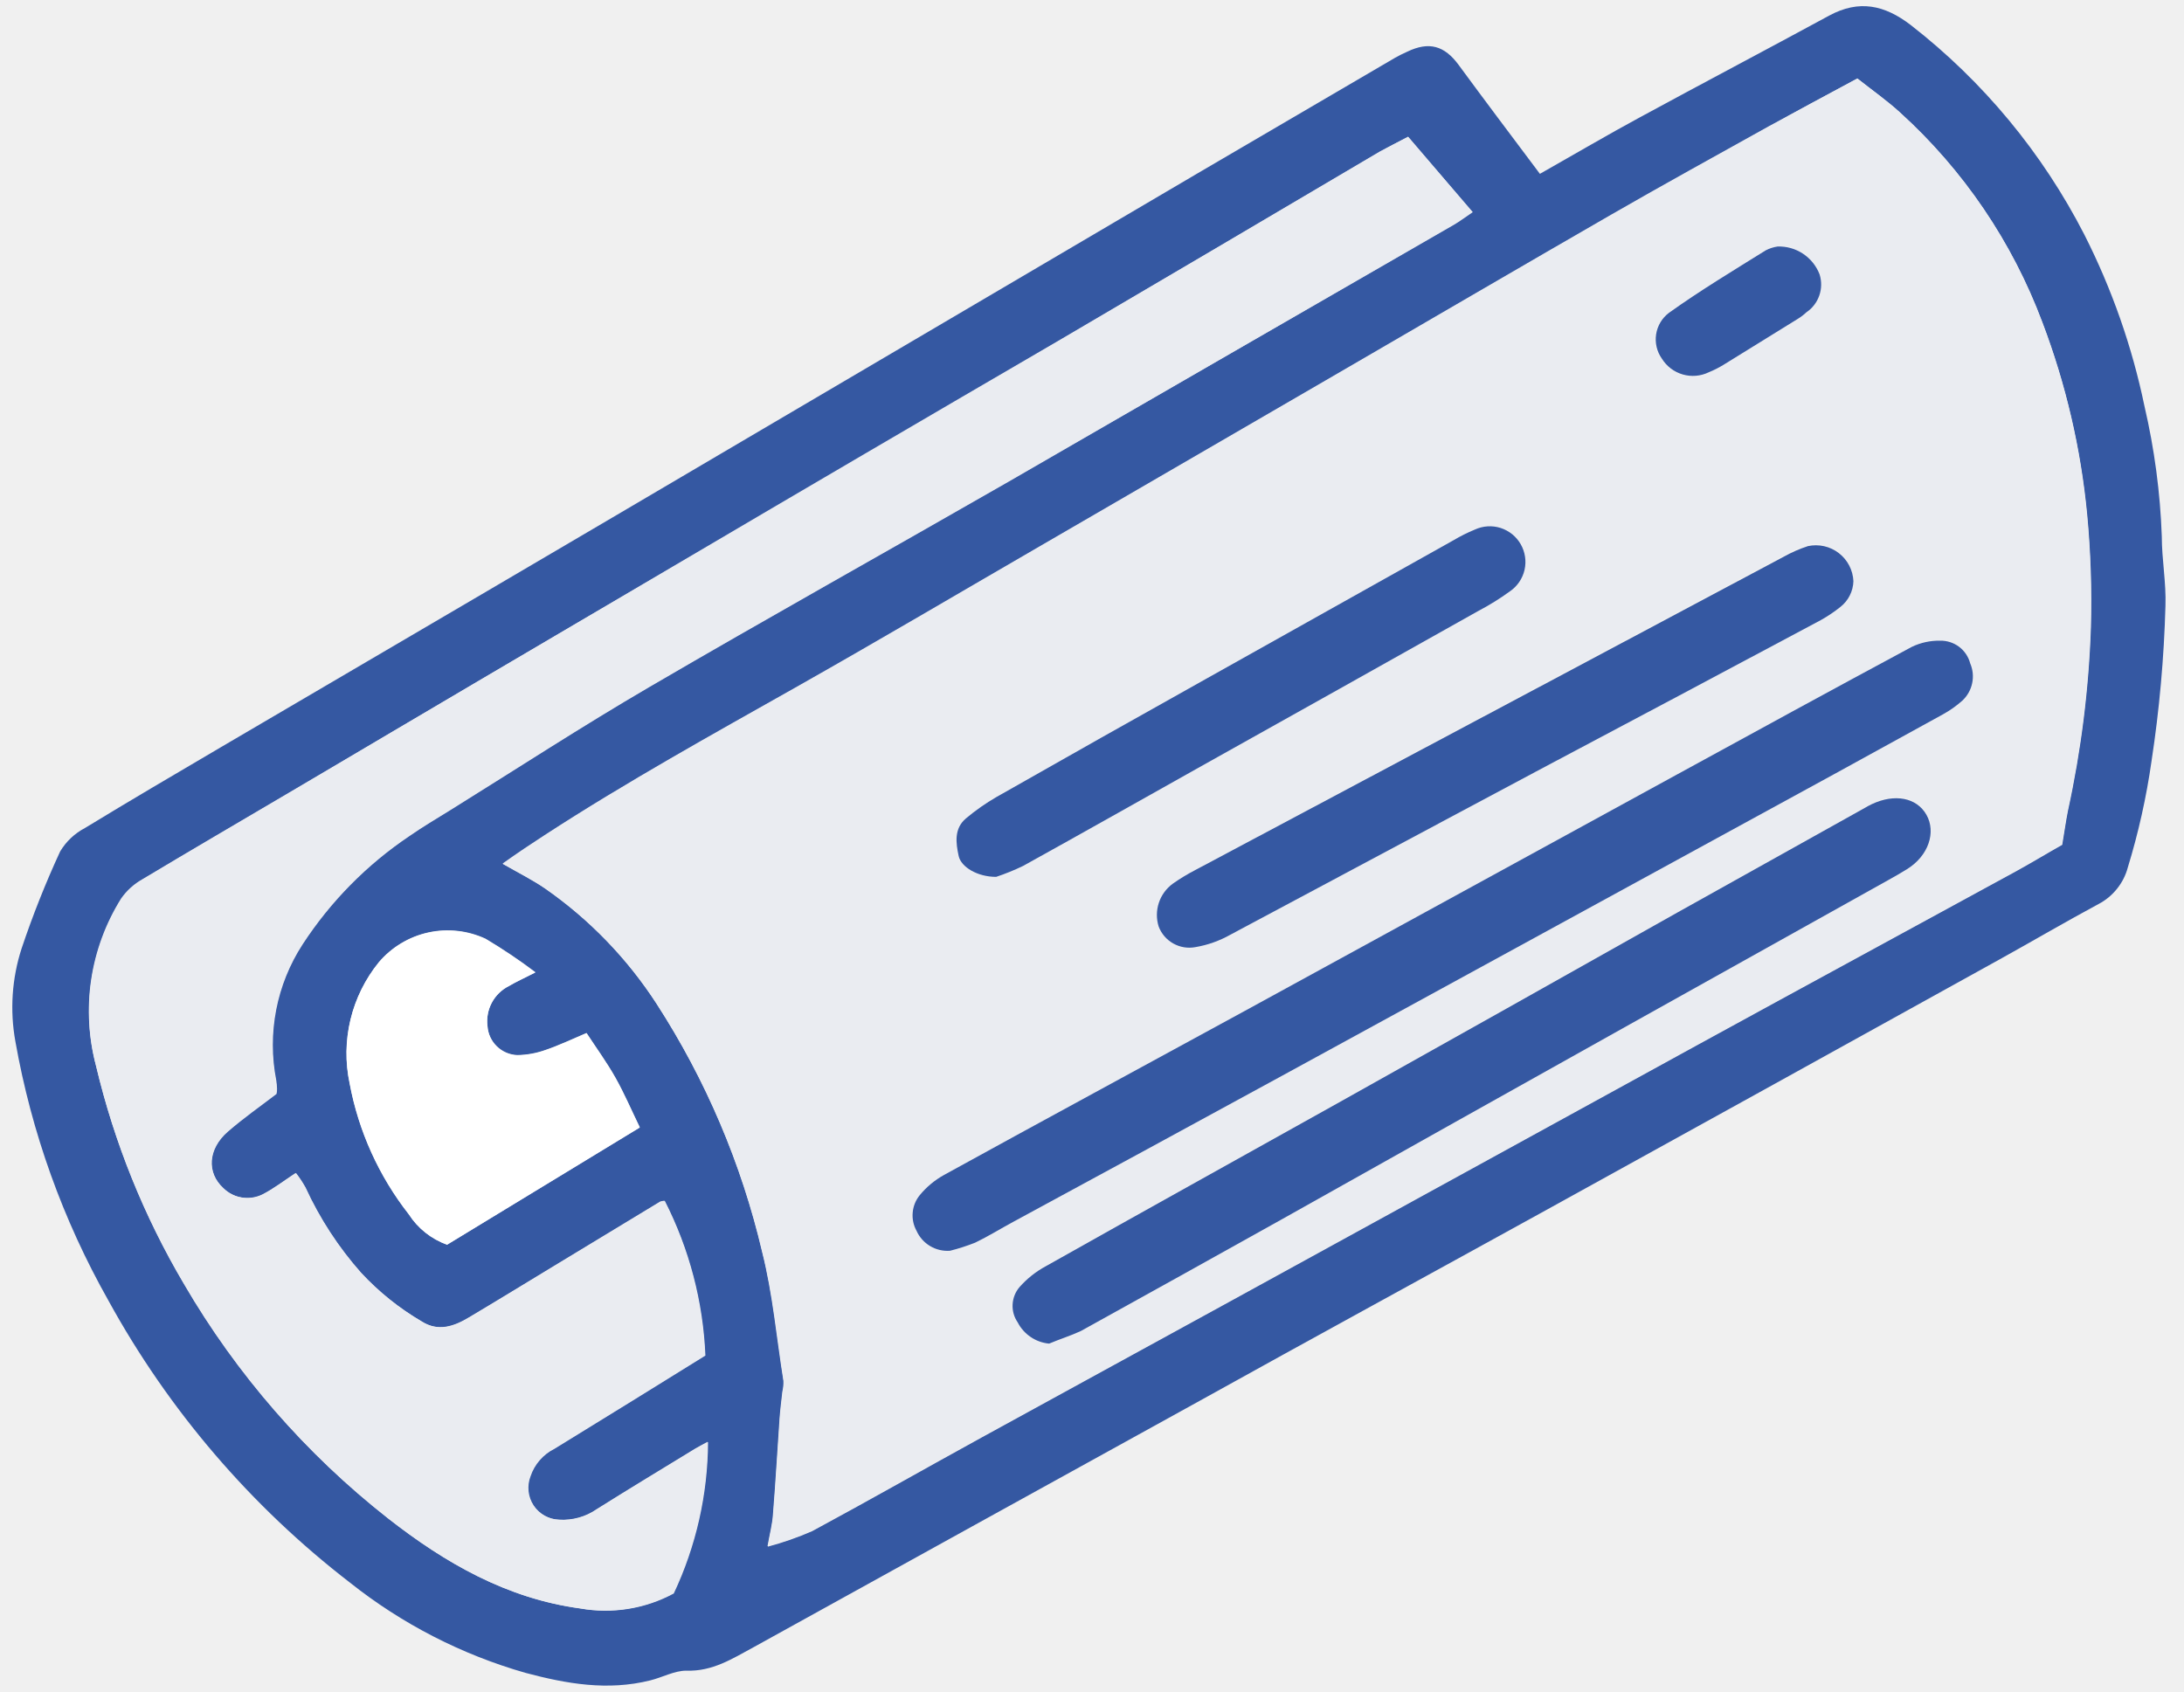
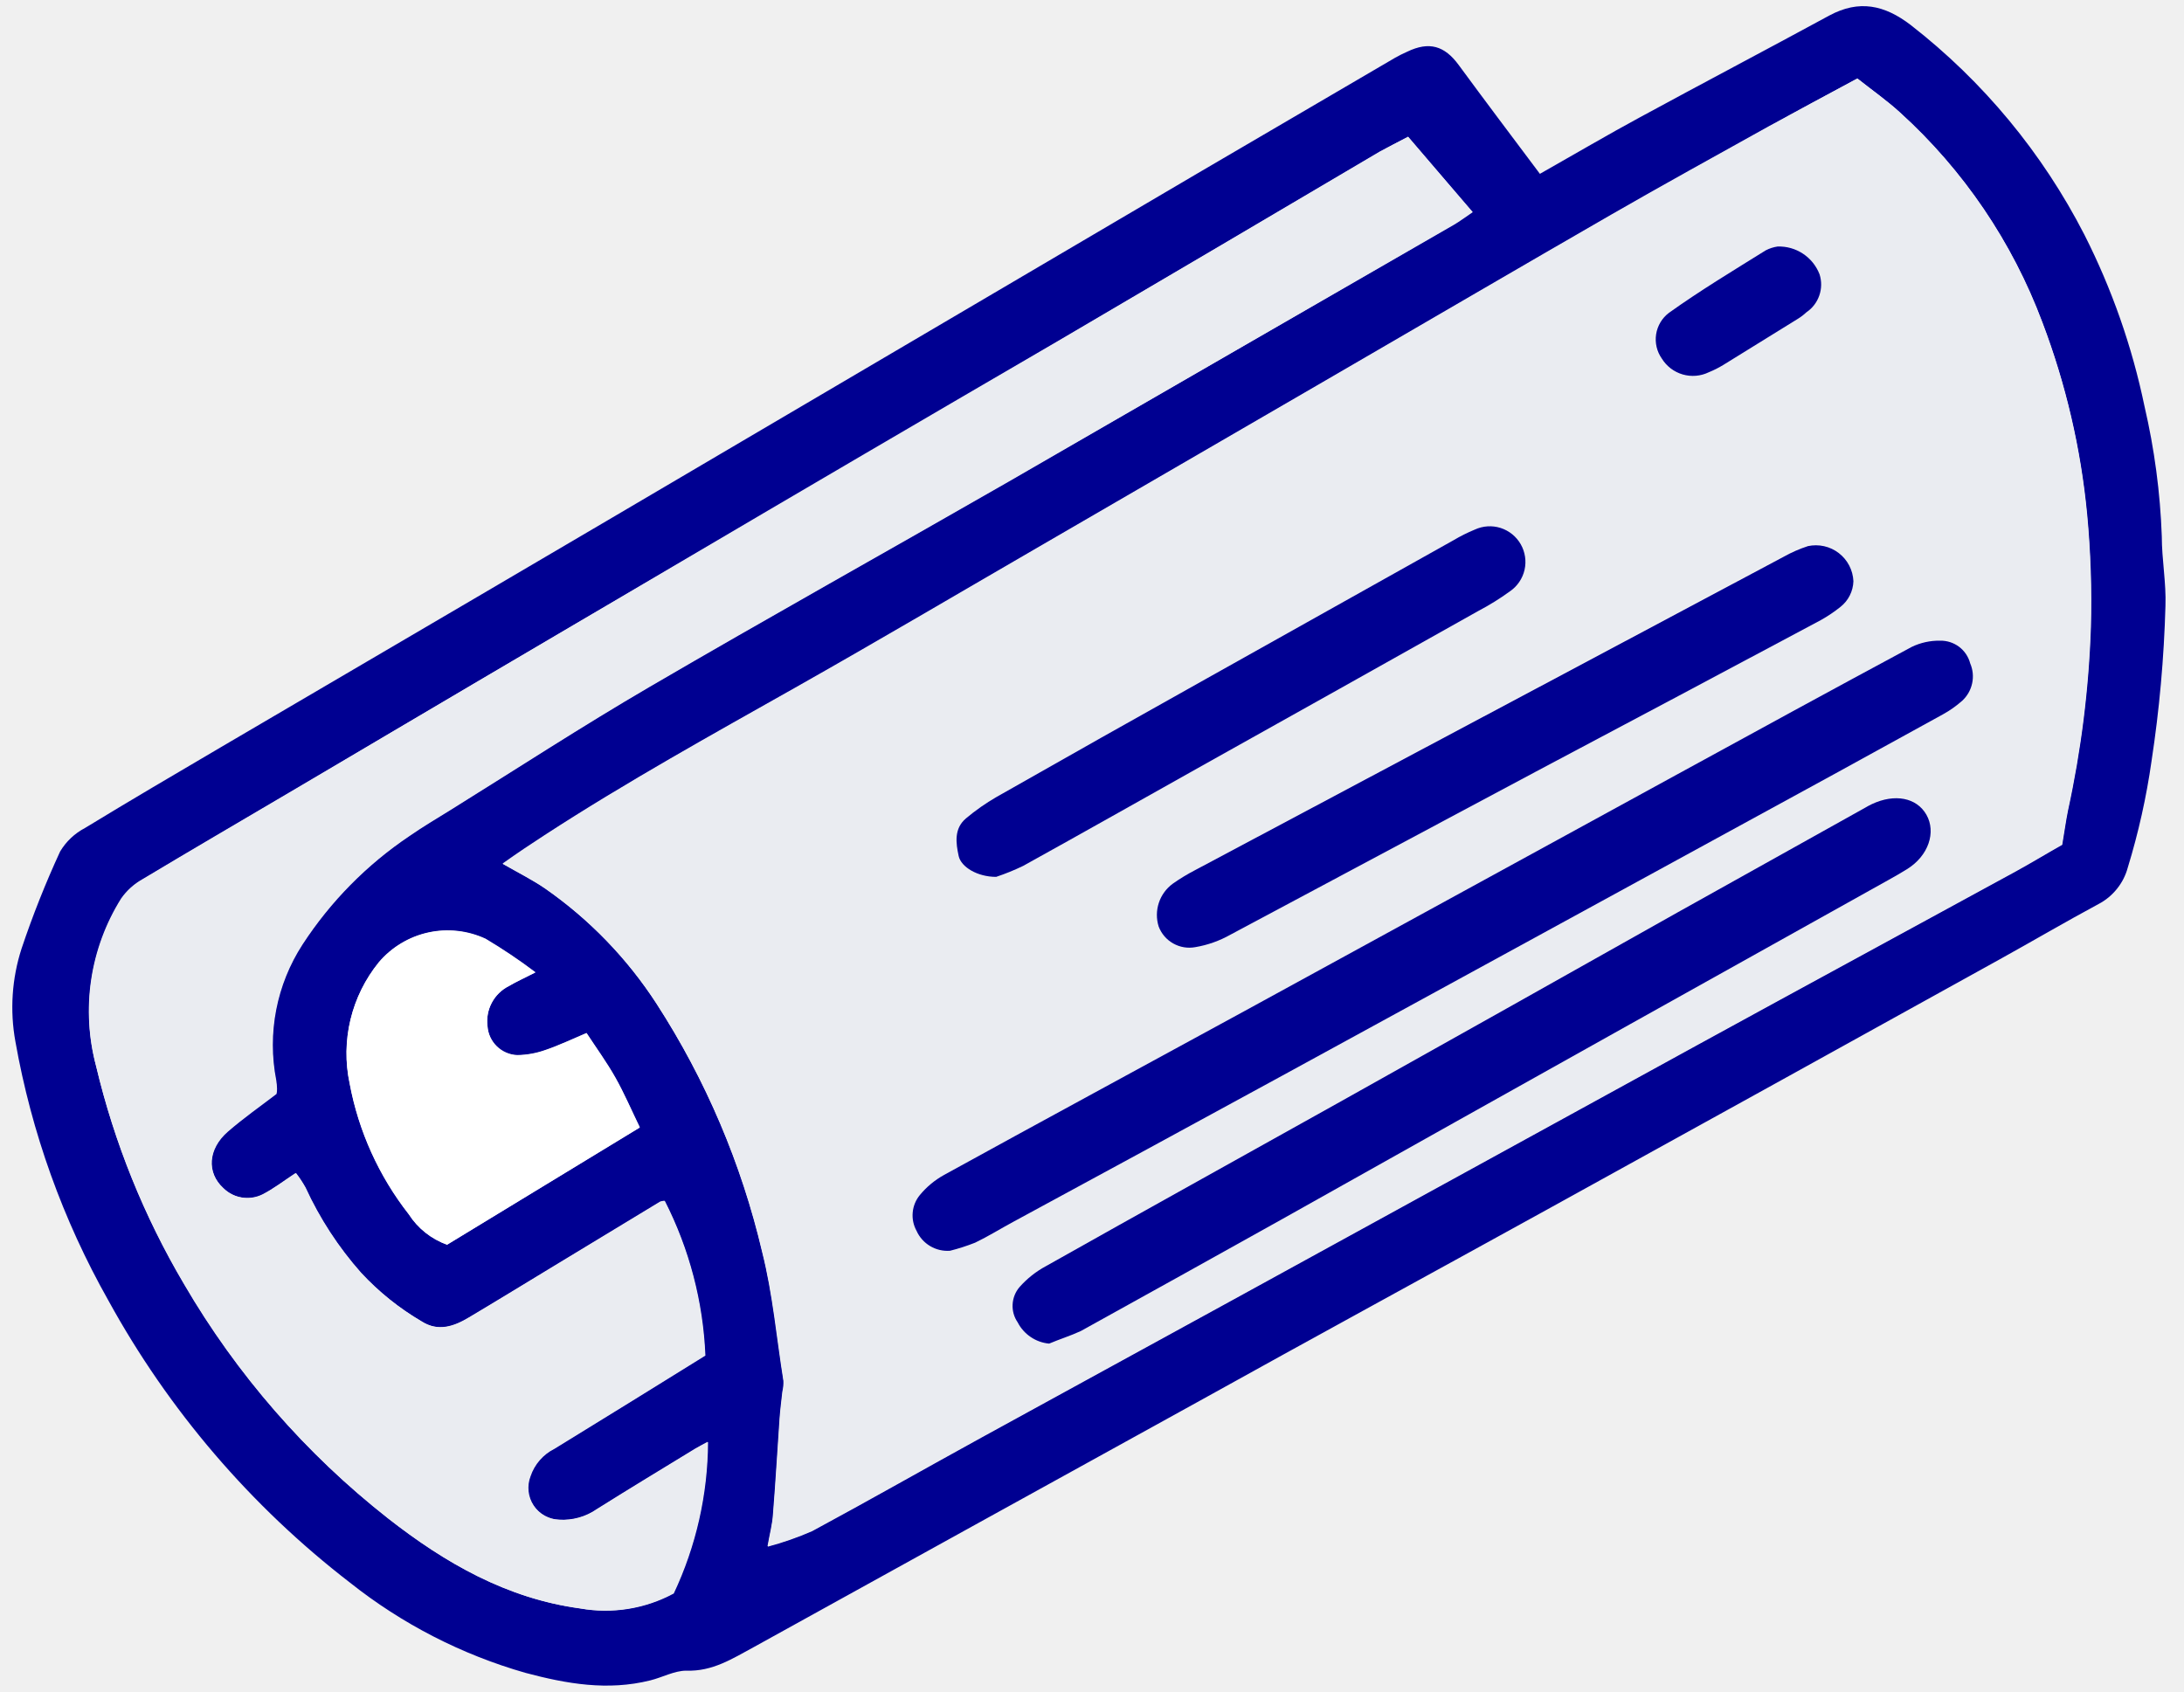
<svg xmlns="http://www.w3.org/2000/svg" width="71" height="55" viewBox="0 0 71 55" fill="none">
-   <path d="M50.061 5.652C51.22 4.996 52.251 4.388 53.303 3.819C55.353 2.705 57.418 1.619 59.469 0.505C60.434 -0.015 61.26 0.158 62.113 0.811C64.472 2.645 66.4 4.974 67.763 7.633C68.657 9.398 69.314 11.273 69.716 13.21C70.039 14.597 70.227 16.012 70.278 17.436C70.278 18.193 70.424 18.949 70.397 19.702C70.35 21.389 70.2 23.072 69.945 24.741C69.778 25.916 69.519 27.076 69.171 28.211C69.103 28.462 68.984 28.696 68.82 28.899C68.658 29.102 68.455 29.27 68.224 29.391C67.148 29.97 66.09 30.591 65.018 31.185C60.095 33.913 55.168 36.636 50.238 39.357C46.463 41.439 42.673 43.504 38.894 45.603C34.099 48.248 29.303 50.897 24.507 53.55C23.813 53.925 23.164 54.348 22.311 54.317C21.925 54.317 21.533 54.536 21.141 54.633C19.753 54.98 18.417 54.744 17.088 54.39C15.009 53.796 13.069 52.799 11.376 51.454C8.152 48.969 5.478 45.844 3.52 42.276C2.045 39.663 1.024 36.818 0.501 33.864C0.317 32.854 0.386 31.814 0.702 30.838C1.062 29.765 1.48 28.712 1.955 27.683C2.149 27.359 2.428 27.095 2.763 26.92C4.231 26.025 5.716 25.154 7.198 24.283C10.011 22.631 12.827 20.98 15.644 19.331C18.534 17.635 21.426 15.935 24.32 14.23L38.94 5.631L45.352 1.879C45.48 1.807 45.61 1.741 45.745 1.682C46.463 1.335 46.962 1.491 47.417 2.108C48.271 3.271 49.145 4.43 50.061 5.652ZM60.378 2.553C59.337 3.115 58.425 3.594 57.508 4.121C55.801 5.072 54.09 6.012 52.397 6.988C49.44 8.688 46.498 10.413 43.548 12.123L33.946 17.696C31.274 19.244 28.612 20.82 25.923 22.336C23.147 23.898 20.371 25.438 17.713 27.166C17.268 27.454 16.835 27.76 16.349 28.09C16.869 28.388 17.314 28.61 17.72 28.888C19.161 29.891 20.394 31.165 21.349 32.639C22.949 35.112 24.111 37.843 24.785 40.711C25.132 42.081 25.264 43.508 25.479 44.909C25.483 45.026 25.471 45.143 25.444 45.256C25.413 45.544 25.375 45.833 25.354 46.12C25.281 47.161 25.222 48.203 25.139 49.244C25.118 49.553 25.035 49.858 24.962 50.285C25.454 50.154 25.935 49.986 26.402 49.782C28.248 48.786 30.07 47.748 31.909 46.738C34.591 45.263 37.277 43.802 39.96 42.328C45.049 39.538 50.139 36.745 55.228 33.951C58.657 32.073 62.089 30.213 65.521 28.339C66.052 28.048 66.562 27.736 67.041 27.468C67.114 27.042 67.159 26.698 67.228 26.358C67.656 24.398 67.906 22.404 67.974 20.4C68.008 19.176 67.968 17.951 67.853 16.732C67.65 14.594 67.161 12.493 66.399 10.485C65.422 7.874 63.835 5.533 61.77 3.66C61.346 3.274 60.867 2.938 60.382 2.553H60.378ZM45.776 4.447C45.429 4.628 45.151 4.767 44.88 4.926C41.389 6.981 37.898 9.036 34.407 11.093C30.243 13.54 26.07 15.985 21.887 18.425C17.704 20.866 13.54 23.319 9.395 25.785C7.812 26.719 6.226 27.642 4.654 28.586C4.379 28.74 4.141 28.955 3.96 29.214C3.454 30.015 3.119 30.912 2.975 31.849C2.831 32.786 2.882 33.742 3.124 34.659C3.714 37.152 4.677 39.542 5.98 41.748C7.689 44.681 9.938 47.265 12.608 49.362C14.458 50.809 16.467 51.968 18.854 52.29C19.892 52.473 20.96 52.301 21.887 51.801C22.613 50.261 22.993 48.58 23.001 46.877C22.807 46.985 22.706 47.033 22.609 47.092C21.54 47.745 20.468 48.393 19.406 49.06C19.046 49.312 18.61 49.435 18.171 49.407C18.004 49.402 17.841 49.357 17.696 49.276C17.55 49.195 17.426 49.081 17.334 48.942C17.242 48.803 17.184 48.645 17.166 48.479C17.148 48.314 17.17 48.146 17.23 47.991C17.362 47.601 17.643 47.279 18.011 47.096L20.541 45.538L22.914 44.066C22.841 42.315 22.392 40.6 21.596 39.038C21.55 39.043 21.505 39.053 21.46 39.066L18.025 41.148C17.102 41.706 16.186 42.272 15.249 42.827C14.759 43.122 14.242 43.306 13.698 42.959C12.968 42.532 12.305 42 11.73 41.38C10.993 40.549 10.383 39.614 9.919 38.604C9.828 38.44 9.725 38.284 9.61 38.136C9.214 38.396 8.891 38.649 8.534 38.83C8.325 38.934 8.089 38.97 7.859 38.933C7.629 38.897 7.416 38.789 7.25 38.625C6.712 38.122 6.747 37.351 7.389 36.789C7.892 36.352 8.43 35.967 8.971 35.561C8.971 35.498 8.989 35.443 8.989 35.384C8.986 35.297 8.978 35.21 8.964 35.124C8.664 33.592 8.971 32.004 9.821 30.696C10.73 29.302 11.911 28.105 13.292 27.177C13.722 26.878 14.177 26.608 14.621 26.334C16.776 24.994 18.903 23.61 21.089 22.333C24.965 20.07 28.887 17.884 32.78 15.649C37.608 12.873 42.432 10.09 47.251 7.3C47.441 7.189 47.618 7.053 47.861 6.89L45.776 4.447ZM14.534 40.468L20.801 36.65C20.523 36.078 20.294 35.543 20.01 35.037C19.725 34.53 19.392 34.076 19.069 33.583C18.598 33.781 18.181 33.982 17.744 34.131C17.445 34.239 17.131 34.297 16.814 34.301C16.565 34.291 16.329 34.188 16.151 34.014C15.973 33.84 15.865 33.606 15.849 33.357C15.816 33.095 15.865 32.828 15.99 32.595C16.114 32.361 16.307 32.172 16.543 32.053C16.779 31.914 17.032 31.799 17.407 31.608C16.887 31.215 16.346 30.852 15.787 30.519C15.204 30.249 14.55 30.177 13.923 30.315C13.296 30.453 12.732 30.793 12.316 31.282C11.875 31.826 11.56 32.462 11.396 33.144C11.232 33.825 11.223 34.535 11.369 35.221C11.659 36.772 12.319 38.23 13.292 39.472C13.584 39.932 14.021 40.282 14.534 40.468Z" fill="#3558A2" />
+   <path d="M50.061 5.652C51.22 4.996 52.251 4.388 53.303 3.819C55.353 2.705 57.418 1.619 59.469 0.505C60.434 -0.015 61.26 0.158 62.113 0.811C64.472 2.645 66.4 4.974 67.763 7.633C68.657 9.398 69.314 11.273 69.716 13.21C70.039 14.597 70.227 16.012 70.278 17.436C70.278 18.193 70.424 18.949 70.397 19.702C70.35 21.389 70.2 23.072 69.945 24.741C69.778 25.916 69.519 27.076 69.171 28.211C69.103 28.462 68.984 28.696 68.82 28.899C68.658 29.102 68.455 29.27 68.224 29.391C67.148 29.97 66.09 30.591 65.018 31.185C60.095 33.913 55.168 36.636 50.238 39.357C46.463 41.439 42.673 43.504 38.894 45.603C34.099 48.248 29.303 50.897 24.507 53.55C23.813 53.925 23.164 54.348 22.311 54.317C21.925 54.317 21.533 54.536 21.141 54.633C19.753 54.98 18.417 54.744 17.088 54.39C15.009 53.796 13.069 52.799 11.376 51.454C8.152 48.969 5.478 45.844 3.52 42.276C2.045 39.663 1.024 36.818 0.501 33.864C0.317 32.854 0.386 31.814 0.702 30.838C1.062 29.765 1.48 28.712 1.955 27.683C2.149 27.359 2.428 27.095 2.763 26.92C4.231 26.025 5.716 25.154 7.198 24.283C10.011 22.631 12.827 20.98 15.644 19.331C18.534 17.635 21.426 15.935 24.32 14.23L38.94 5.631L45.352 1.879C45.48 1.807 45.61 1.741 45.745 1.682C46.463 1.335 46.962 1.491 47.417 2.108C48.271 3.271 49.145 4.43 50.061 5.652ZM60.378 2.553C59.337 3.115 58.425 3.594 57.508 4.121C55.801 5.072 54.09 6.012 52.397 6.988C49.44 8.688 46.498 10.413 43.548 12.123L33.946 17.696C31.274 19.244 28.612 20.82 25.923 22.336C23.147 23.898 20.371 25.438 17.713 27.166C17.268 27.454 16.835 27.76 16.349 28.09C16.869 28.388 17.314 28.61 17.72 28.888C19.161 29.891 20.394 31.165 21.349 32.639C22.949 35.112 24.111 37.843 24.785 40.711C25.132 42.081 25.264 43.508 25.479 44.909C25.483 45.026 25.471 45.143 25.444 45.256C25.413 45.544 25.375 45.833 25.354 46.12C25.281 47.161 25.222 48.203 25.139 49.244C25.118 49.553 25.035 49.858 24.962 50.285C25.454 50.154 25.935 49.986 26.402 49.782C28.248 48.786 30.07 47.748 31.909 46.738C34.591 45.263 37.277 43.802 39.96 42.328C45.049 39.538 50.139 36.745 55.228 33.951C58.657 32.073 62.089 30.213 65.521 28.339C66.052 28.048 66.562 27.736 67.041 27.468C67.114 27.042 67.159 26.698 67.228 26.358C67.656 24.398 67.906 22.404 67.974 20.4C68.008 19.176 67.968 17.951 67.853 16.732C67.65 14.594 67.161 12.493 66.399 10.485C65.422 7.874 63.835 5.533 61.77 3.66C61.346 3.274 60.867 2.938 60.382 2.553H60.378ZM45.776 4.447C45.429 4.628 45.151 4.767 44.88 4.926C41.389 6.981 37.898 9.036 34.407 11.093C30.243 13.54 26.07 15.985 21.887 18.425C17.704 20.866 13.54 23.319 9.395 25.785C7.812 26.719 6.226 27.642 4.654 28.586C4.379 28.74 4.141 28.955 3.96 29.214C3.454 30.015 3.119 30.912 2.975 31.849C2.831 32.786 2.882 33.742 3.124 34.659C3.714 37.152 4.677 39.542 5.98 41.748C7.689 44.681 9.938 47.265 12.608 49.362C14.458 50.809 16.467 51.968 18.854 52.29C19.892 52.473 20.96 52.301 21.887 51.801C22.613 50.261 22.993 48.58 23.001 46.877C22.807 46.985 22.706 47.033 22.609 47.092C21.54 47.745 20.468 48.393 19.406 49.06C19.046 49.312 18.61 49.435 18.171 49.407C18.004 49.402 17.841 49.357 17.696 49.276C17.55 49.195 17.426 49.081 17.334 48.942C17.242 48.803 17.184 48.645 17.166 48.479C17.148 48.314 17.17 48.146 17.23 47.991C17.362 47.601 17.643 47.279 18.011 47.096L20.541 45.538L22.914 44.066C22.841 42.315 22.392 40.6 21.596 39.038C21.55 39.043 21.505 39.053 21.46 39.066L18.025 41.148C17.102 41.706 16.186 42.272 15.249 42.827C14.759 43.122 14.242 43.306 13.698 42.959C12.968 42.532 12.305 42 11.73 41.38C10.993 40.549 10.383 39.614 9.919 38.604C9.828 38.44 9.725 38.284 9.61 38.136C9.214 38.396 8.891 38.649 8.534 38.83C8.325 38.934 8.089 38.97 7.859 38.933C7.629 38.897 7.416 38.789 7.25 38.625C6.712 38.122 6.747 37.351 7.389 36.789C7.892 36.352 8.43 35.967 8.971 35.561C8.971 35.498 8.989 35.443 8.989 35.384C8.986 35.297 8.978 35.21 8.964 35.124C8.664 33.592 8.971 32.004 9.821 30.696C10.73 29.302 11.911 28.105 13.292 27.177C13.722 26.878 14.177 26.608 14.621 26.334C16.776 24.994 18.903 23.61 21.089 22.333C24.965 20.07 28.887 17.884 32.78 15.649C37.608 12.873 42.432 10.09 47.251 7.3C47.441 7.189 47.618 7.053 47.861 6.89L45.776 4.447ZM14.534 40.468L20.801 36.65C20.523 36.078 20.294 35.543 20.01 35.037C19.725 34.53 19.392 34.076 19.069 33.583C18.598 33.781 18.181 33.982 17.744 34.131C17.445 34.239 17.131 34.297 16.814 34.301C16.565 34.291 16.329 34.188 16.151 34.014C15.973 33.84 15.865 33.606 15.849 33.357C15.816 33.095 15.865 32.828 15.99 32.595C16.114 32.361 16.307 32.172 16.543 32.053C16.779 31.914 17.032 31.799 17.407 31.608C16.887 31.215 16.346 30.852 15.787 30.519C15.204 30.249 14.55 30.177 13.923 30.315C13.296 30.453 12.732 30.793 12.316 31.282C11.875 31.826 11.56 32.462 11.396 33.144C11.232 33.825 11.223 34.535 11.369 35.221C11.659 36.772 12.319 38.23 13.292 39.472C13.584 39.932 14.021 40.282 14.534 40.468Z" fill="#000091" />
  <path d="M60.382 2.553C60.871 2.938 61.35 3.274 61.77 3.66C63.829 5.53 65.413 7.866 66.388 10.472C67.151 12.479 67.64 14.58 67.842 16.718C67.957 17.937 67.998 19.162 67.964 20.386C67.896 22.39 67.646 24.385 67.218 26.344C67.148 26.691 67.103 27.038 67.03 27.454C66.562 27.722 66.041 28.034 65.51 28.326C62.078 30.199 58.647 32.059 55.218 33.937C50.128 36.727 45.039 39.519 39.949 42.314C37.267 43.789 34.581 45.249 31.899 46.724C30.059 47.734 28.238 48.772 26.391 49.768C25.925 49.972 25.443 50.14 24.951 50.271C25.024 49.858 25.108 49.553 25.128 49.23C25.212 48.189 25.271 47.148 25.343 46.107C25.364 45.819 25.402 45.531 25.434 45.242C25.461 45.129 25.473 45.012 25.468 44.895C25.243 43.508 25.121 42.067 24.774 40.697C24.101 37.829 22.939 35.099 21.339 32.625C20.384 31.151 19.151 29.877 17.709 28.874C17.303 28.596 16.859 28.374 16.338 28.076C16.824 27.729 17.258 27.441 17.702 27.153C20.371 25.418 23.147 23.884 25.913 22.322C28.602 20.802 31.264 19.23 33.935 17.683L43.538 12.11C46.487 10.399 49.437 8.674 52.386 6.974C54.08 5.999 55.791 5.058 57.498 4.107C58.424 3.611 59.341 3.115 60.382 2.553ZM30.885 40.665C31.163 40.592 31.435 40.5 31.701 40.391C32.121 40.19 32.516 39.944 32.926 39.721C35.845 38.135 38.764 36.549 41.681 34.964C46.491 32.34 51.298 29.714 56.103 27.083C58.456 25.797 60.807 24.508 63.158 23.218C63.387 23.092 63.601 22.941 63.796 22.766C63.958 22.615 64.069 22.418 64.114 22.201C64.16 21.984 64.137 21.759 64.049 21.555C63.993 21.341 63.865 21.151 63.688 21.018C63.51 20.884 63.293 20.814 63.071 20.82C62.753 20.814 62.438 20.883 62.151 21.021C59.559 22.409 56.977 23.825 54.396 25.237L40.439 32.871C37.191 34.645 33.935 36.404 30.694 38.188C30.39 38.355 30.12 38.579 29.9 38.847C29.769 39.008 29.689 39.204 29.671 39.411C29.652 39.617 29.696 39.825 29.796 40.006C29.887 40.215 30.041 40.391 30.236 40.509C30.431 40.627 30.658 40.682 30.885 40.665ZM34.095 43.684C34.442 43.539 34.789 43.428 35.136 43.251C37.306 42.055 39.47 40.852 41.629 39.642C45.416 37.52 49.202 35.399 52.987 33.277C55.578 31.825 58.172 30.376 60.77 28.933C61.176 28.707 61.593 28.492 61.988 28.239C62.7 27.802 62.96 27.052 62.627 26.465C62.294 25.879 61.586 25.771 60.853 26.119C60.774 26.157 60.697 26.198 60.621 26.243L54.517 29.651C50.836 31.719 47.153 33.786 43.468 35.852C40.317 37.615 37.156 39.364 34.008 41.137C33.678 41.322 33.384 41.566 33.141 41.856C33.008 42.013 32.929 42.21 32.919 42.417C32.908 42.623 32.965 42.827 33.082 42.997C33.181 43.188 33.327 43.351 33.506 43.471C33.685 43.591 33.891 43.665 34.106 43.684H34.095ZM60.243 18.897C60.241 18.716 60.199 18.537 60.12 18.374C60.041 18.211 59.926 18.068 59.785 17.954C59.643 17.841 59.478 17.761 59.302 17.719C59.125 17.677 58.942 17.676 58.764 17.714C58.49 17.803 58.225 17.919 57.973 18.061C55.584 19.335 53.195 20.608 50.807 21.878L38.867 28.267C38.608 28.4 38.359 28.551 38.12 28.718C37.909 28.873 37.752 29.09 37.67 29.338C37.587 29.587 37.585 29.855 37.663 30.106C37.751 30.341 37.919 30.538 38.138 30.661C38.357 30.784 38.613 30.826 38.86 30.779C39.258 30.711 39.642 30.575 39.994 30.376C43.312 28.616 46.625 26.847 49.933 25.07C53.017 23.43 56.101 21.79 59.184 20.15C59.413 20.023 59.63 19.877 59.833 19.713C59.958 19.615 60.06 19.491 60.132 19.351C60.205 19.21 60.246 19.055 60.253 18.897H60.243ZM32.374 28.509C32.678 28.406 32.974 28.283 33.262 28.142C35.199 27.069 37.125 25.98 39.057 24.897C42.065 23.218 45.062 21.538 48.049 19.858C48.411 19.669 48.759 19.453 49.09 19.213C49.329 19.048 49.497 18.799 49.562 18.516C49.626 18.233 49.582 17.936 49.438 17.684C49.294 17.432 49.061 17.243 48.784 17.155C48.508 17.067 48.208 17.085 47.945 17.207C47.705 17.306 47.473 17.422 47.251 17.554L39.241 22.034C36.958 23.318 34.675 24.605 32.391 25.896C32.042 26.098 31.711 26.33 31.402 26.59C31.01 26.938 31.055 27.389 31.166 27.815C31.232 28.19 31.774 28.492 32.384 28.509H32.374ZM57.776 8.015C57.635 8.033 57.499 8.075 57.373 8.14C56.332 8.802 55.246 9.444 54.229 10.17C54.005 10.339 53.855 10.589 53.811 10.867C53.768 11.145 53.834 11.429 53.996 11.658C54.151 11.908 54.392 12.092 54.675 12.174C54.957 12.256 55.259 12.231 55.523 12.102C55.686 12.037 55.842 11.958 55.992 11.867C56.811 11.367 57.62 10.866 58.421 10.364C58.52 10.302 58.613 10.232 58.699 10.152C58.893 10.02 59.04 9.829 59.117 9.607C59.194 9.385 59.197 9.144 59.125 8.92C59.022 8.65 58.838 8.419 58.598 8.257C58.359 8.095 58.075 8.01 57.786 8.015H57.776Z" fill="#EAECF1" />
  <path d="M45.776 4.447L47.879 6.897C47.636 7.06 47.459 7.196 47.268 7.307C42.444 10.083 37.621 12.866 32.797 15.656C28.904 17.891 24.983 20.077 21.106 22.34C18.92 23.616 16.793 25.001 14.638 26.341C14.194 26.615 13.739 26.885 13.309 27.184C11.928 28.112 10.748 29.309 9.839 30.703C8.989 32.011 8.681 33.599 8.982 35.13C8.995 35.217 9.003 35.304 9.006 35.391C9.006 35.45 9.006 35.505 8.989 35.568C8.458 35.974 7.909 36.359 7.406 36.796C6.764 37.358 6.712 38.129 7.267 38.632C7.433 38.796 7.646 38.904 7.877 38.94C8.107 38.977 8.343 38.941 8.551 38.837C8.898 38.649 9.245 38.396 9.627 38.143C9.742 38.291 9.845 38.447 9.936 38.611C10.4 39.621 11.01 40.556 11.747 41.387C12.323 42.007 12.986 42.538 13.715 42.966C14.26 43.313 14.777 43.129 15.266 42.834C16.193 42.279 17.109 41.713 18.042 41.155L21.478 39.073C21.522 39.06 21.567 39.05 21.613 39.045C22.409 40.607 22.859 42.322 22.932 44.073L20.558 45.544L18.028 47.103C17.66 47.286 17.379 47.608 17.248 47.998C17.188 48.153 17.166 48.321 17.184 48.486C17.202 48.652 17.259 48.81 17.351 48.949C17.444 49.088 17.568 49.202 17.713 49.283C17.859 49.364 18.021 49.409 18.188 49.414C18.627 49.441 19.063 49.319 19.423 49.067C20.485 48.4 21.558 47.752 22.626 47.099C22.724 47.04 22.824 46.992 23.018 46.884C23.01 48.587 22.63 50.267 21.904 51.808C20.977 52.308 19.909 52.48 18.872 52.297C16.481 51.975 14.471 50.816 12.625 49.369C9.955 47.272 7.707 44.688 5.997 41.755C4.688 39.548 3.719 37.155 3.124 34.659C2.878 33.744 2.824 32.788 2.963 31.852C3.103 30.915 3.434 30.017 3.936 29.214C4.117 28.955 4.354 28.74 4.63 28.586C6.202 27.642 7.788 26.719 9.37 25.785C13.534 23.333 17.699 20.88 21.863 18.425C26.027 15.971 30.201 13.527 34.383 11.093C37.879 9.043 41.37 6.988 44.856 4.926C45.151 4.767 45.439 4.628 45.776 4.447Z" fill="#EAECF1" />
  <path d="M14.534 40.468C14.021 40.286 13.583 39.939 13.288 39.482C12.315 38.24 11.656 36.782 11.366 35.231C11.22 34.546 11.229 33.836 11.393 33.154C11.557 32.473 11.871 31.837 12.313 31.293C12.728 30.803 13.292 30.463 13.919 30.325C14.546 30.187 15.201 30.259 15.783 30.529C16.343 30.862 16.884 31.226 17.404 31.619C17.029 31.81 16.776 31.924 16.54 32.063C16.304 32.182 16.11 32.372 15.986 32.605C15.862 32.839 15.813 33.105 15.846 33.368C15.862 33.616 15.969 33.85 16.147 34.025C16.325 34.199 16.561 34.301 16.81 34.312C17.128 34.307 17.442 34.25 17.74 34.142C18.177 33.992 18.594 33.794 19.066 33.593C19.389 34.086 19.725 34.551 20.006 35.047C20.287 35.544 20.52 36.088 20.797 36.661L14.534 40.468Z" fill="white" />
-   <path d="M30.885 40.665C30.659 40.682 30.433 40.629 30.238 40.513C30.043 40.397 29.889 40.224 29.796 40.017C29.696 39.835 29.652 39.628 29.671 39.421C29.689 39.215 29.769 39.018 29.9 38.858C30.12 38.589 30.39 38.366 30.694 38.198C33.935 36.414 37.191 34.655 40.439 32.882L54.396 25.247C56.977 23.835 59.559 22.423 62.151 21.031C62.438 20.893 62.753 20.824 63.071 20.83C63.293 20.825 63.51 20.895 63.688 21.028C63.865 21.162 63.993 21.351 64.049 21.566C64.137 21.769 64.16 21.994 64.114 22.211C64.069 22.428 63.958 22.625 63.796 22.777C63.601 22.951 63.387 23.102 63.158 23.228C60.81 24.523 58.458 25.812 56.103 27.094C51.296 29.719 46.488 32.346 41.681 34.974C38.766 36.564 35.848 38.15 32.926 39.732C32.516 39.954 32.121 40.2 31.701 40.402C31.435 40.507 31.163 40.595 30.885 40.665Z" fill="#3558A2" />
-   <path d="M34.106 43.684C33.89 43.664 33.684 43.59 33.505 43.468C33.326 43.347 33.181 43.183 33.082 42.99C32.965 42.82 32.908 42.616 32.919 42.41C32.93 42.203 33.008 42.006 33.141 41.849C33.387 41.57 33.681 41.337 34.008 41.162C37.156 39.388 40.317 37.639 43.468 35.877C47.153 33.815 50.836 31.748 54.517 29.675L60.621 26.268C60.697 26.223 60.774 26.181 60.854 26.143C61.593 25.796 62.308 25.928 62.627 26.49C62.946 27.052 62.7 27.826 61.988 28.263C61.593 28.509 61.176 28.725 60.77 28.957C58.175 30.405 55.58 31.854 52.987 33.302C49.2 35.419 45.414 37.54 41.629 39.666C39.466 40.874 37.302 42.077 35.136 43.275C34.807 43.428 34.449 43.539 34.106 43.684Z" fill="#3558A2" />
-   <path d="M60.253 18.897C60.248 19.057 60.208 19.215 60.136 19.358C60.065 19.501 59.962 19.627 59.837 19.727C59.633 19.891 59.416 20.037 59.188 20.164C56.106 21.809 53.023 23.449 49.936 25.084C46.626 26.854 43.313 28.623 39.998 30.39C39.645 30.589 39.262 30.725 38.863 30.793C38.616 30.84 38.361 30.798 38.142 30.675C37.922 30.552 37.754 30.355 37.666 30.12C37.588 29.869 37.591 29.601 37.673 29.352C37.755 29.104 37.913 28.887 38.124 28.732C38.362 28.564 38.611 28.414 38.87 28.28L50.818 21.92C53.208 20.647 55.596 19.375 57.984 18.102C58.235 17.961 58.5 17.845 58.775 17.755C58.949 17.718 59.129 17.719 59.302 17.758C59.476 17.797 59.639 17.874 59.779 17.983C59.92 18.091 60.035 18.23 60.117 18.387C60.199 18.546 60.245 18.719 60.253 18.897Z" fill="#3558A2" />
-   <path d="M32.384 28.509C31.774 28.509 31.246 28.19 31.166 27.833C31.073 27.406 31.01 26.941 31.402 26.608C31.711 26.348 32.042 26.116 32.391 25.914C34.67 24.618 36.953 23.331 39.241 22.052L47.251 17.565C47.473 17.433 47.705 17.317 47.945 17.218C48.208 17.096 48.508 17.077 48.784 17.165C49.061 17.254 49.294 17.443 49.438 17.695C49.582 17.947 49.626 18.244 49.562 18.527C49.497 18.81 49.329 19.058 49.09 19.223C48.759 19.464 48.411 19.679 48.049 19.869C45.055 21.551 42.058 23.23 39.057 24.907C37.125 25.99 35.199 27.08 33.262 28.152C32.977 28.29 32.684 28.409 32.384 28.509Z" fill="#3558A2" />
-   <path d="M57.786 8.015C58.08 8.005 58.369 8.086 58.614 8.249C58.859 8.411 59.048 8.646 59.153 8.92C59.224 9.144 59.221 9.385 59.144 9.607C59.067 9.829 58.921 10.021 58.726 10.152C58.641 10.232 58.548 10.303 58.449 10.364C57.637 10.866 56.827 11.367 56.02 11.867C55.87 11.958 55.713 12.037 55.551 12.103C55.287 12.231 54.984 12.256 54.702 12.174C54.42 12.092 54.179 11.908 54.024 11.658C53.862 11.429 53.796 11.145 53.839 10.867C53.883 10.589 54.032 10.339 54.257 10.17C55.273 9.444 56.339 8.802 57.401 8.14C57.522 8.077 57.652 8.035 57.786 8.015Z" fill="#3558A2" />
+   <path d="M30.885 40.665C30.659 40.682 30.433 40.629 30.238 40.513C30.043 40.397 29.889 40.224 29.796 40.017C29.696 39.835 29.652 39.628 29.671 39.421C29.689 39.215 29.769 39.018 29.9 38.858C30.12 38.589 30.39 38.366 30.694 38.198C33.935 36.414 37.191 34.655 40.439 32.882L54.396 25.247C56.977 23.835 59.559 22.423 62.151 21.031C62.438 20.893 62.753 20.824 63.071 20.83C63.293 20.825 63.51 20.895 63.688 21.028C63.865 21.162 63.993 21.351 64.049 21.566C64.137 21.769 64.16 21.994 64.114 22.211C64.069 22.428 63.958 22.625 63.796 22.777C63.601 22.951 63.387 23.102 63.158 23.228C60.81 24.523 58.458 25.812 56.103 27.094C51.296 29.719 46.488 32.346 41.681 34.974C38.766 36.564 35.848 38.15 32.926 39.732C32.516 39.954 32.121 40.2 31.701 40.402C31.435 40.507 31.163 40.595 30.885 40.665Z" fill="#000091" />
+   <path d="M34.106 43.684C33.89 43.664 33.684 43.59 33.505 43.468C33.326 43.347 33.181 43.183 33.082 42.99C32.965 42.82 32.908 42.616 32.919 42.41C32.93 42.203 33.008 42.006 33.141 41.849C33.387 41.57 33.681 41.337 34.008 41.162C37.156 39.388 40.317 37.639 43.468 35.877C47.153 33.815 50.836 31.748 54.517 29.675L60.621 26.268C60.697 26.223 60.774 26.181 60.854 26.143C61.593 25.796 62.308 25.928 62.627 26.49C62.946 27.052 62.7 27.826 61.988 28.263C61.593 28.509 61.176 28.725 60.77 28.957C58.175 30.405 55.58 31.854 52.987 33.302C49.2 35.419 45.414 37.54 41.629 39.666C39.466 40.874 37.302 42.077 35.136 43.275C34.807 43.428 34.449 43.539 34.106 43.684Z" fill="#000091" />
+   <path d="M60.253 18.897C60.248 19.057 60.208 19.215 60.136 19.358C60.065 19.501 59.962 19.627 59.837 19.727C59.633 19.891 59.416 20.037 59.188 20.164C56.106 21.809 53.023 23.449 49.936 25.084C46.626 26.854 43.313 28.623 39.998 30.39C39.645 30.589 39.262 30.725 38.863 30.793C38.616 30.84 38.361 30.798 38.142 30.675C37.922 30.552 37.754 30.355 37.666 30.12C37.588 29.869 37.591 29.601 37.673 29.352C37.755 29.104 37.913 28.887 38.124 28.732C38.362 28.564 38.611 28.414 38.87 28.28L50.818 21.92C53.208 20.647 55.596 19.375 57.984 18.102C58.235 17.961 58.5 17.845 58.775 17.755C58.949 17.718 59.129 17.719 59.302 17.758C59.476 17.797 59.639 17.874 59.779 17.983C59.92 18.091 60.035 18.23 60.117 18.387C60.199 18.546 60.245 18.719 60.253 18.897Z" fill="#000091" />
+   <path d="M32.384 28.509C31.774 28.509 31.246 28.19 31.166 27.833C31.073 27.406 31.01 26.941 31.402 26.608C31.711 26.348 32.042 26.116 32.391 25.914C34.67 24.618 36.953 23.331 39.241 22.052L47.251 17.565C47.473 17.433 47.705 17.317 47.945 17.218C48.208 17.096 48.508 17.077 48.784 17.165C49.061 17.254 49.294 17.443 49.438 17.695C49.582 17.947 49.626 18.244 49.562 18.527C49.497 18.81 49.329 19.058 49.09 19.223C48.759 19.464 48.411 19.679 48.049 19.869C45.055 21.551 42.058 23.23 39.057 24.907C37.125 25.99 35.199 27.08 33.262 28.152C32.977 28.29 32.684 28.409 32.384 28.509Z" fill="#000091" />
+   <path d="M57.786 8.015C58.08 8.005 58.369 8.086 58.614 8.249C58.859 8.411 59.048 8.646 59.153 8.92C59.224 9.144 59.221 9.385 59.144 9.607C59.067 9.829 58.921 10.021 58.726 10.152C58.641 10.232 58.548 10.303 58.449 10.364C57.637 10.866 56.827 11.367 56.02 11.867C55.87 11.958 55.713 12.037 55.551 12.103C55.287 12.231 54.984 12.256 54.702 12.174C54.42 12.092 54.179 11.908 54.024 11.658C53.862 11.429 53.796 11.145 53.839 10.867C53.883 10.589 54.032 10.339 54.257 10.17C55.273 9.444 56.339 8.802 57.401 8.14C57.522 8.077 57.652 8.035 57.786 8.015Z" fill="#000091" />
</svg>
